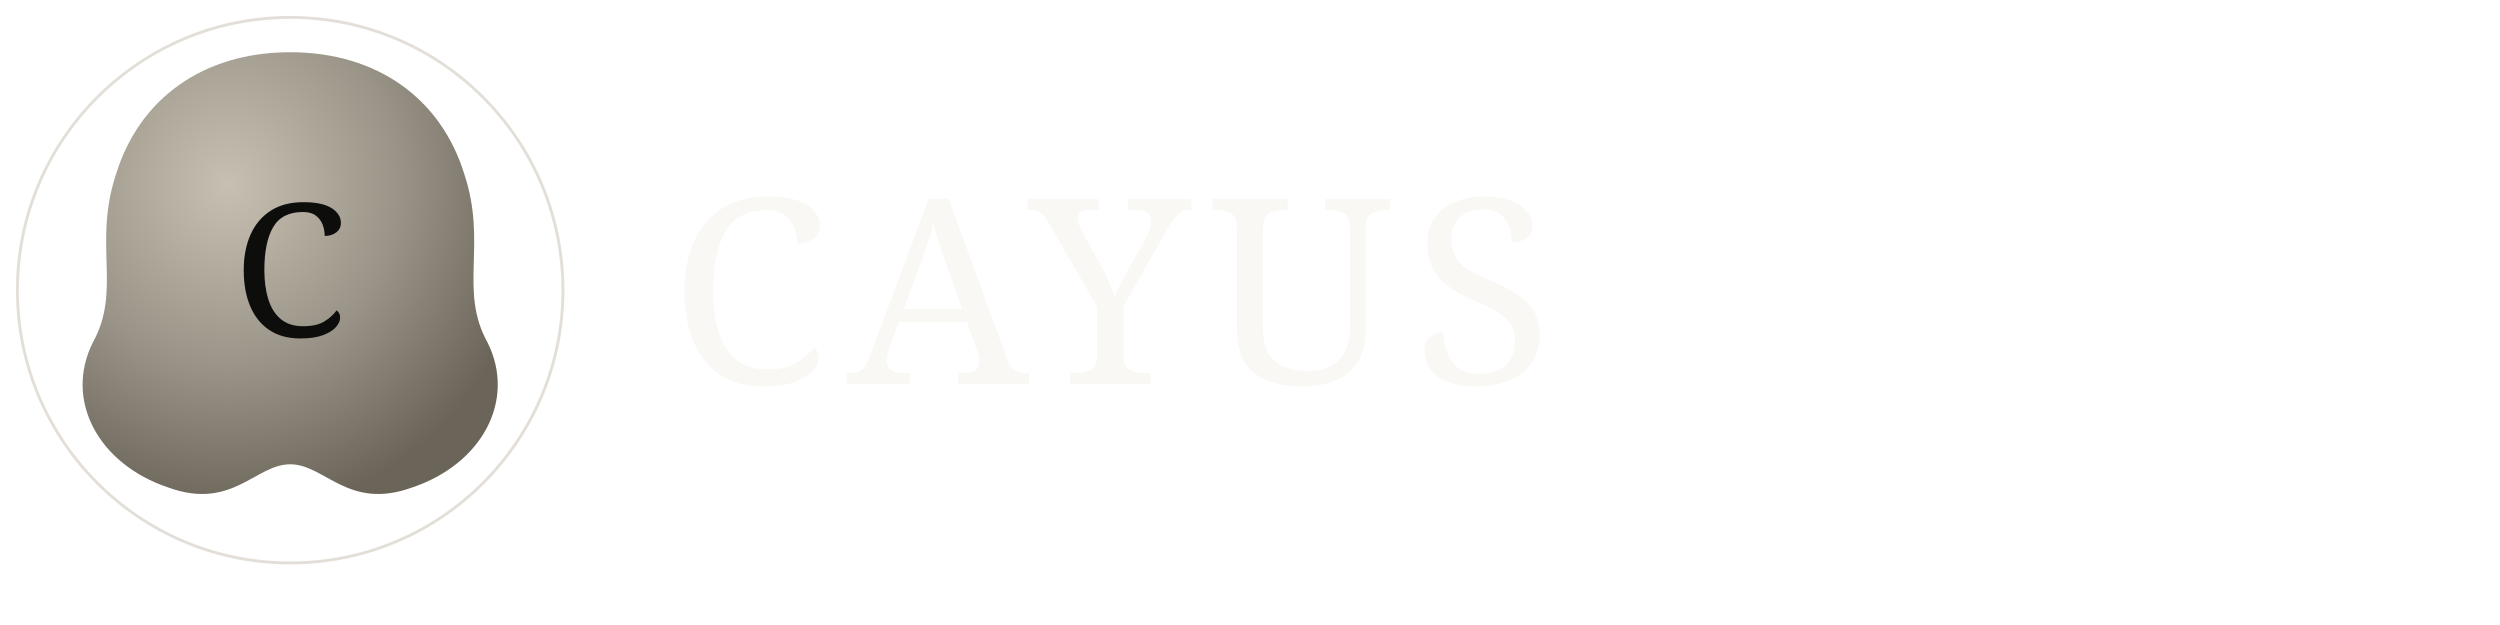
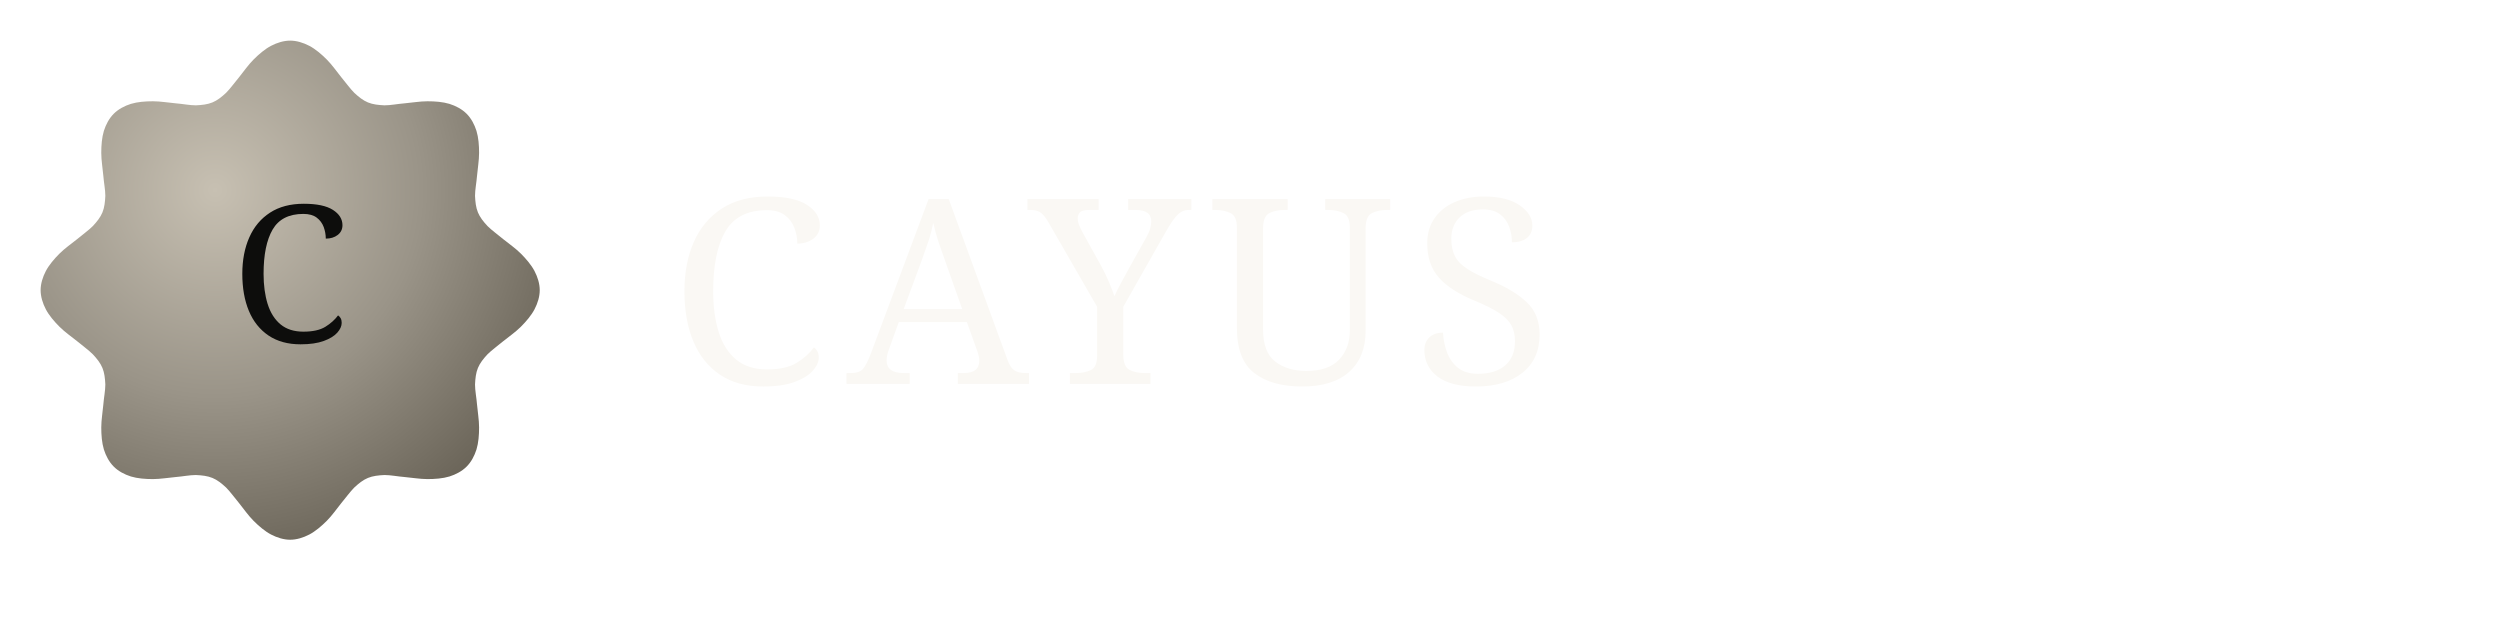
<svg xmlns="http://www.w3.org/2000/svg" viewBox="0 0 560 140" width="560" height="140">
  <defs>
    <radialGradient id="sealGradientLL" cx="35%" cy="30%" r="75%">
      <stop offset="0%" stop-color="#C7C0B2" />
      <stop offset="55%" stop-color="#9A9488" />
      <stop offset="100%" stop-color="#6B6559" />
    </radialGradient>
  </defs>
  <g transform="translate(0,0) scale(0.65)">
-     <circle cx="100" cy="100" r="94" fill="none" stroke="#C7C0B2" stroke-width="1" opacity="0.5" />
-     <path fill="url(#sealGradientLL)" d="M100 18       C 130 18 152 34 160 60       C 168 84 158 100 168 118       C 178 138 166 160 142 168       C 120 176 112 160 100 160       C 88 160 80 176 58 168       C 34 160 22 138 32 118       C 42 100 32 84 40 60       C 48 34 70 18 100 18 Z" />
-     <text x="100" y="116" font-size="64" text-anchor="middle" fill="#0D0D0C" font-family="Georgia, 'Source Serif 4', serif">C</text>
+     <path fill="url(#sealGradientLL)" d="M 186.0 100.0 C 186.0 102.2, 185.3 104.5, 184.2 106.6 C 183.1 108.7, 181.3 110.8, 179.5 112.6 C 177.7 114.4, 175.4 116.0, 173.4 117.6 C 171.5 119.2, 169.5 120.6, 168.0 122.1 C 166.6 123.6, 165.4 125.1, 164.7 126.8 C 164.0 128.5, 163.8 130.4, 163.7 132.5 C 163.7 134.6, 164.2 137.0, 164.4 139.5 C 164.6 141.9, 165.1 144.7, 165.1 147.3 C 165.1 149.9, 164.9 152.6, 164.2 154.9 C 163.5 157.1, 162.4 159.2, 160.8 160.8 C 159.2 162.4, 157.1 163.5, 154.9 164.2 C 152.6 164.9, 149.9 165.1, 147.3 165.1 C 144.7 165.1, 141.9 164.6, 139.5 164.4 C 137.0 164.2, 134.6 163.7, 132.5 163.7 C 130.4 163.8, 128.5 164.0, 126.8 164.7 C 125.1 165.4, 123.6 166.6, 122.1 168.0 C 120.6 169.5, 119.2 171.5, 117.6 173.4 C 116.0 175.4, 114.4 177.7, 112.6 179.5 C 110.8 181.3, 108.7 183.1, 106.6 184.2 C 104.5 185.3, 102.2 186.0, 100.0 186.0 C 97.8 186.0, 95.5 185.3, 93.4 184.2 C 91.3 183.1, 89.2 181.3, 87.4 179.5 C 85.6 177.7, 84.0 175.4, 82.4 173.4 C 80.8 171.5, 79.4 169.5, 77.9 168.0 C 76.4 166.6, 74.9 165.4, 73.2 164.7 C 71.5 164.0, 69.6 163.8, 67.5 163.7 C 65.4 163.7, 63.0 164.2, 60.5 164.4 C 58.1 164.6, 55.3 165.1, 52.7 165.1 C 50.1 165.1, 47.4 164.9, 45.1 164.2 C 42.9 163.5, 40.8 162.4, 39.2 160.8 C 37.6 159.2, 36.5 157.1, 35.8 154.9 C 35.1 152.6, 34.9 149.9, 34.9 147.3 C 34.9 144.7, 35.4 141.9, 35.6 139.5 C 35.8 137.0, 36.3 134.6, 36.3 132.5 C 36.2 130.4, 36.0 128.5, 35.3 126.8 C 34.6 125.1, 33.4 123.6, 32.0 122.1 C 30.5 120.6, 28.5 119.2, 26.6 117.6 C 24.6 116.0, 22.3 114.4, 20.5 112.6 C 18.7 110.8, 16.9 108.7, 15.8 106.6 C 14.7 104.5, 14.0 102.2, 14.0 100.0 C 14.0 97.8, 14.7 95.5, 15.8 93.4 C 16.9 91.3, 18.7 89.2, 20.5 87.4 C 22.3 85.6, 24.6 84.0, 26.6 82.4 C 28.5 80.8, 30.5 79.4, 32.0 77.9 C 33.4 76.4, 34.6 74.9, 35.3 73.2 C 36.0 71.5, 36.2 69.6, 36.3 67.5 C 36.3 65.4, 35.8 63.0, 35.6 60.5 C 35.4 58.1, 34.9 55.3, 34.9 52.7 C 34.9 50.1, 35.1 47.4, 35.8 45.1 C 36.5 42.9, 37.6 40.8, 39.2 39.2 C 40.8 37.6, 42.9 36.5, 45.1 35.8 C 47.4 35.1, 50.1 34.9, 52.7 34.9 C 55.3 34.9, 58.1 35.4, 60.5 35.6 C 63.0 35.8, 65.4 36.3, 67.5 36.3 C 69.6 36.2, 71.5 36.0, 73.2 35.3 C 74.9 34.6, 76.4 33.4, 77.9 32.0 C 79.4 30.5, 80.8 28.5, 82.4 26.6 C 84.0 24.6, 85.6 22.3, 87.4 20.5 C 89.2 18.7, 91.3 16.9, 93.4 15.8 C 95.5 14.7, 97.8 14.0, 100.0 14.0 C 102.2 14.0, 104.5 14.7, 106.6 15.8 C 108.7 16.9, 110.8 18.7, 112.6 20.5 C 114.4 22.3, 116.0 24.6, 117.6 26.6 C 119.2 28.5, 120.6 30.5, 122.1 32.0 C 123.6 33.4, 125.1 34.6, 126.8 35.3 C 128.5 36.0, 130.4 36.2, 132.5 36.3 C 134.6 36.3, 137.0 35.8, 139.5 35.6 C 141.9 35.4, 144.7 34.9, 147.3 34.9 C 149.9 34.9, 152.6 35.1, 154.9 35.8 C 157.1 36.5, 159.2 37.6, 160.8 39.2 C 162.4 40.8, 163.5 42.9, 164.2 45.1 C 164.9 47.4, 165.1 50.1, 165.1 52.7 C 165.1 55.3, 164.6 58.1, 164.4 60.5 C 164.2 63.0, 163.7 65.4, 163.7 67.5 C 163.8 69.6, 164.0 71.5, 164.7 73.2 C 165.4 74.9, 166.6 76.4, 168.0 77.9 C 169.5 79.4, 171.5 80.8, 173.4 82.4 C 175.4 84.0, 177.7 85.6, 179.5 87.4 C 181.3 89.2, 183.1 91.3, 184.2 93.4 C 185.3 95.5, 186.0 97.8, 186.0 100.0 Z" />
+     <text x="100" y="118" font-size="66" text-anchor="middle" fill="#0D0D0C" font-family="Georgia, 'Source Serif 4', serif">C</text>
  </g>
  <text x="150" y="86" font-size="58" letter-spacing="4" fill="#FAF8F4" font-family="Georgia, 'Source Serif 4', serif">CAYUS</text>
</svg>
